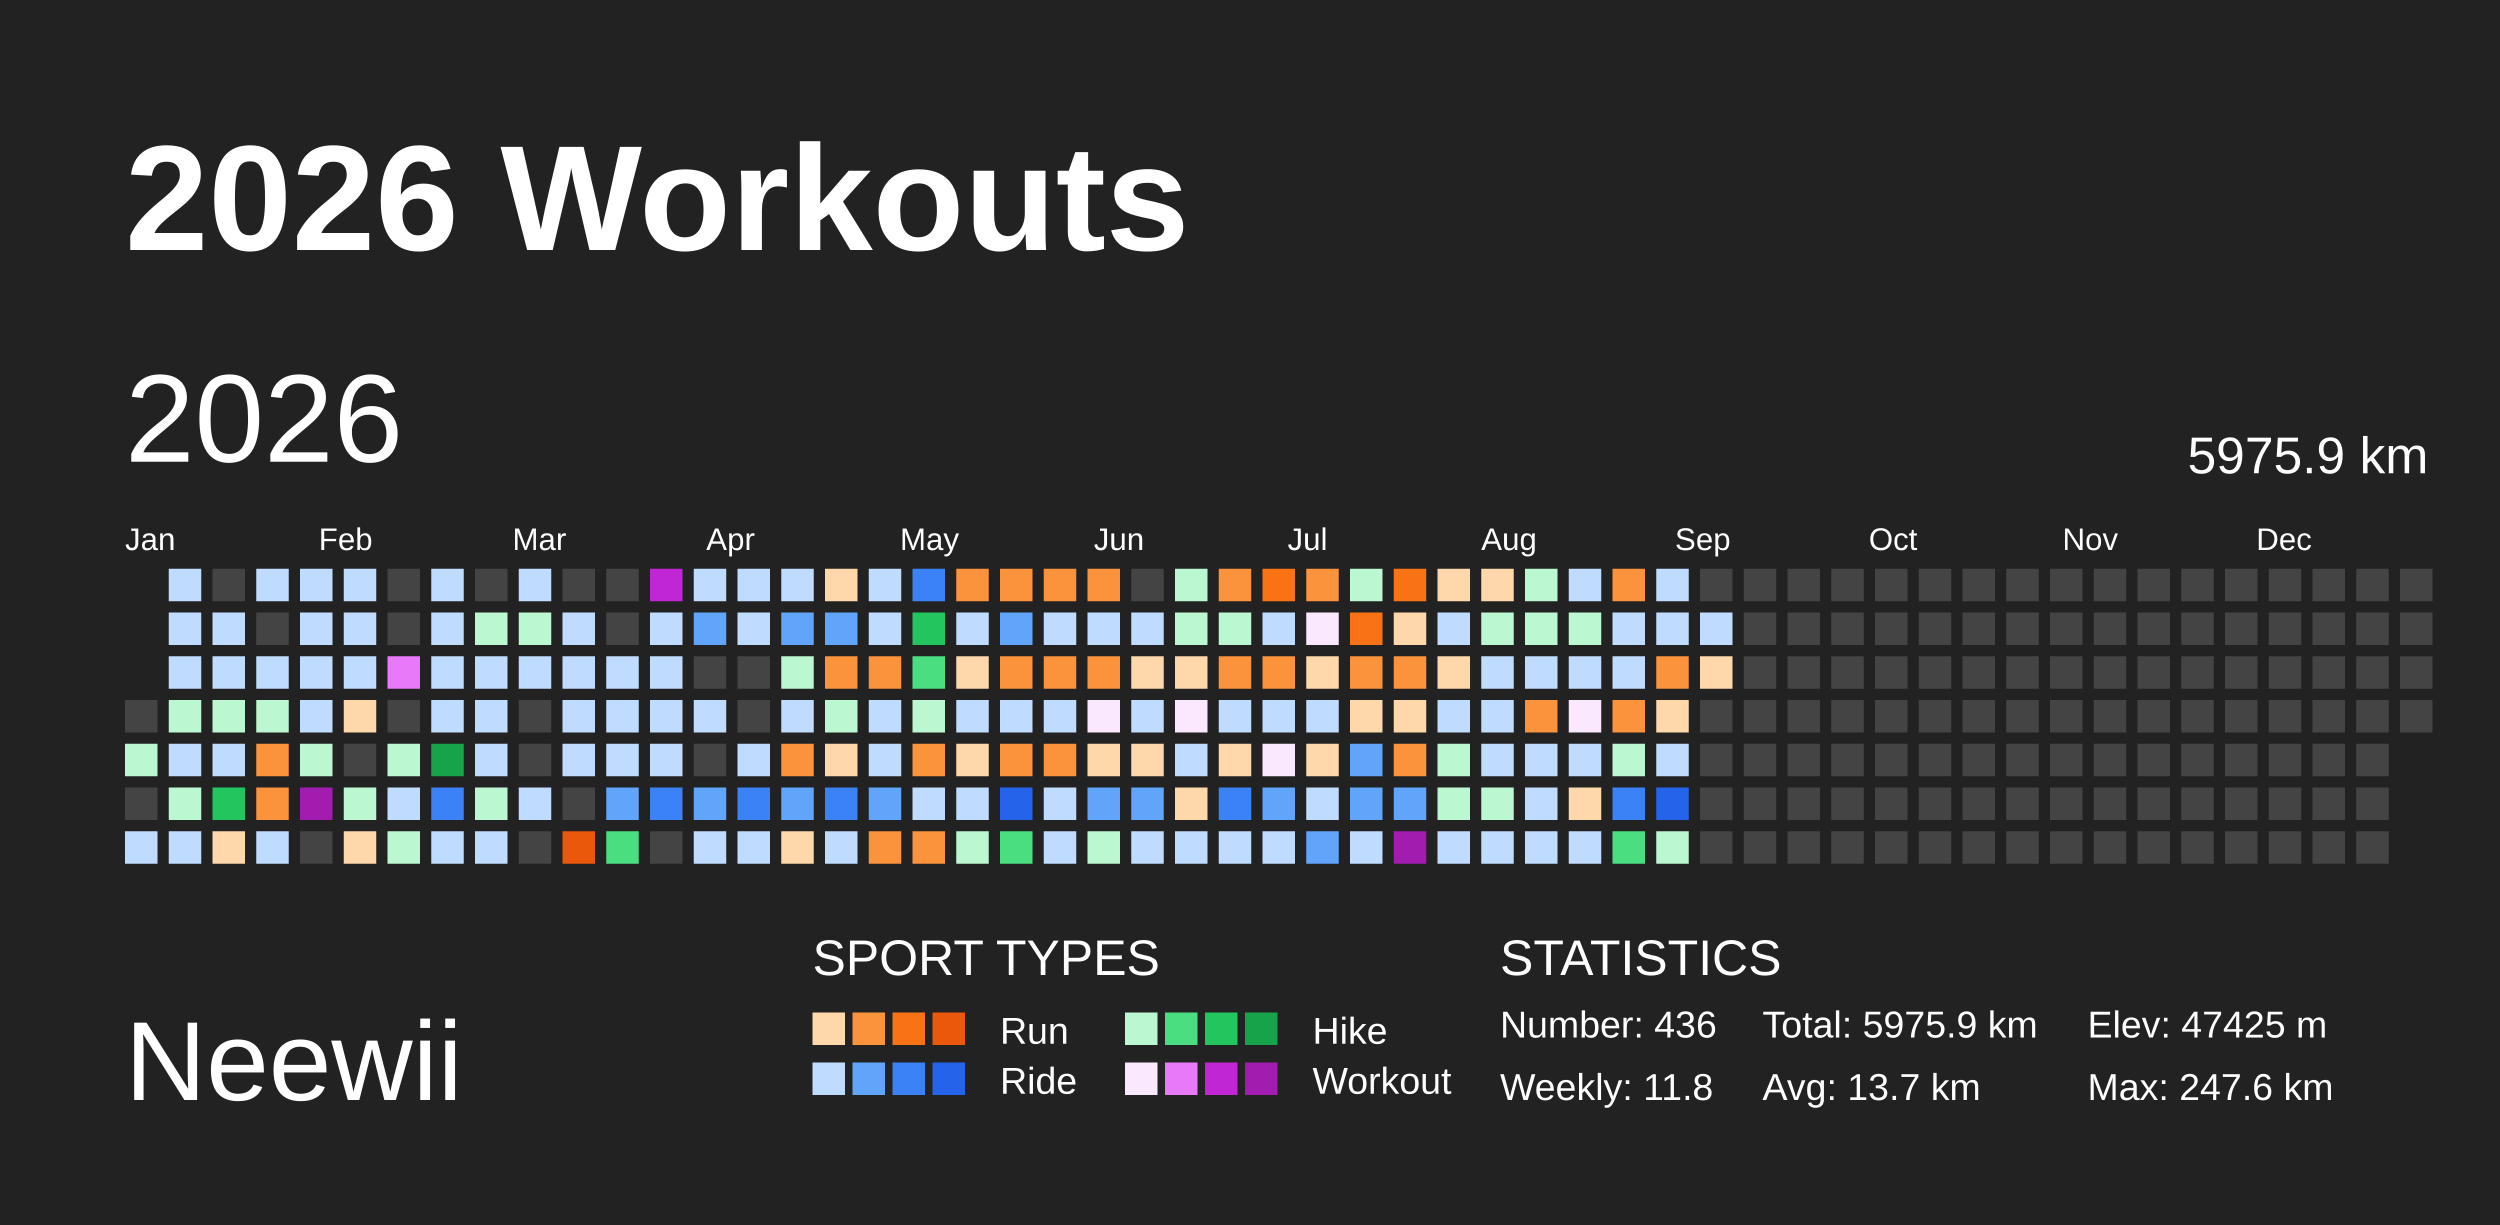
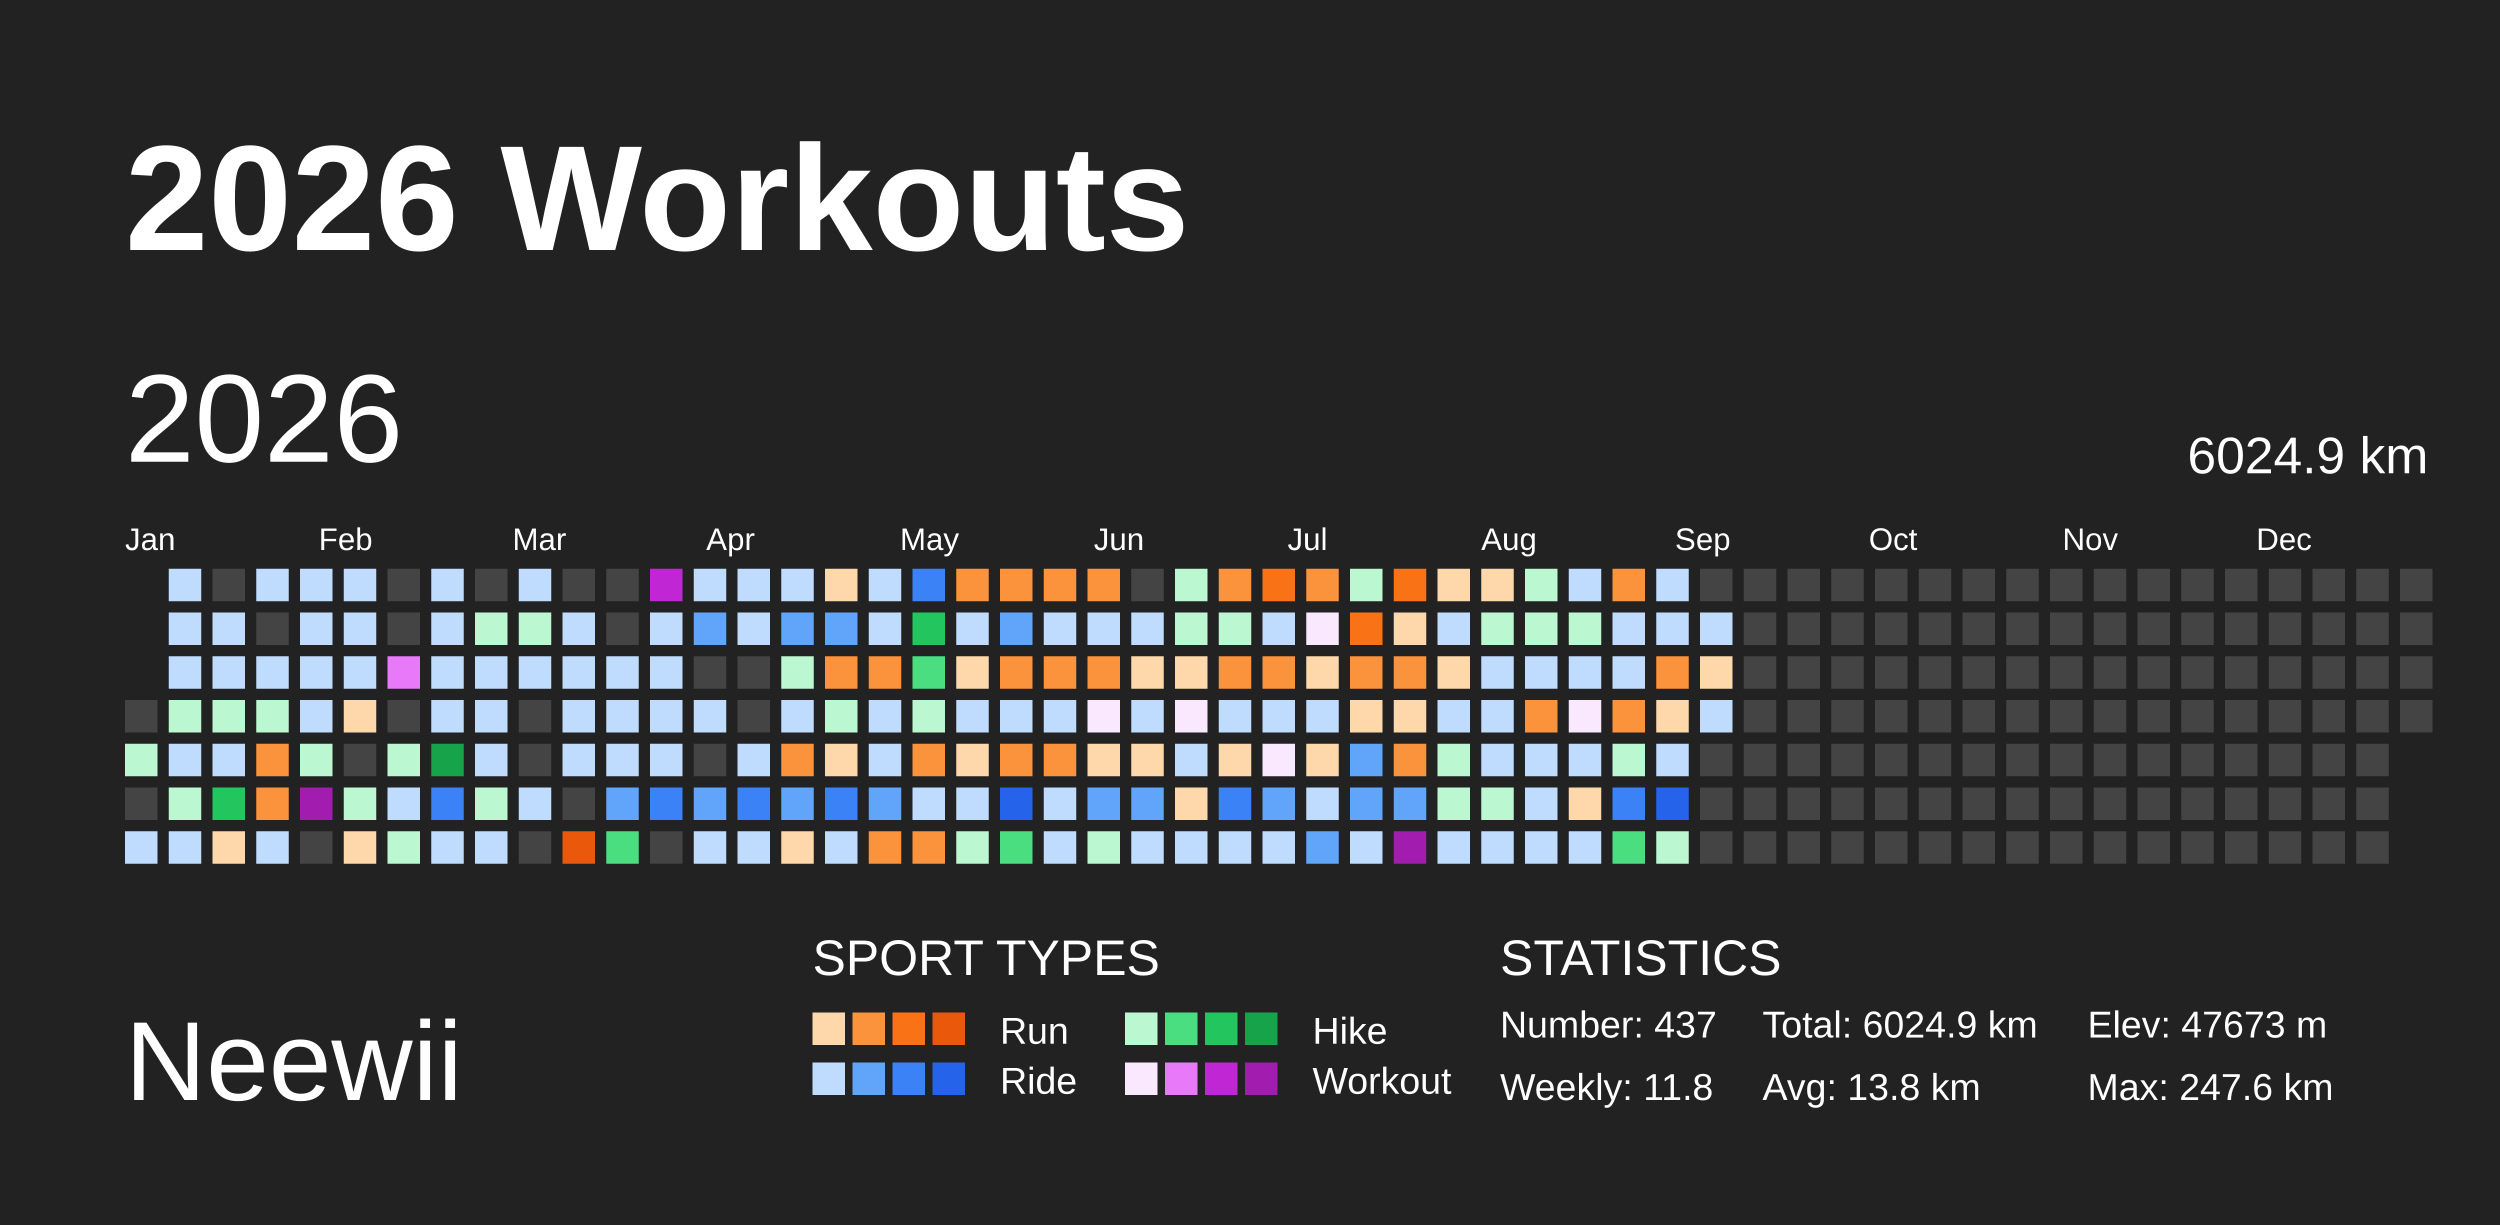
<svg xmlns="http://www.w3.org/2000/svg" baseProfile="full" height="98mm" version="1.1" viewBox="0,0,200,98" width="200mm">
  <defs />
  <rect fill="#222222" height="98" width="200" x="0" y="0" />
  <text fill="#FFFFFF" style="font-size:12px; font-family:Arial; font-weight:bold;" x="10" y="20">2026 Workouts</text>
  <text fill="#FFFFFF" style="font-size:9px; font-family:Arial" x="10" y="88">Neewii</text>
  <text fill="#FFFFFF" style="font-size:4px; font-family:Arial" x="65" y="78">SPORT TYPES</text>
  <rect fill="#fed7aa" height="2.6" width="2.6" x="65.0" y="81" />
  <rect fill="#fb923c" height="2.6" width="2.6" x="68.2" y="81" />
  <rect fill="#f97316" height="2.6" width="2.6" x="71.4" y="81" />
  <rect fill="#ea580c" height="2.6" width="2.6" x="74.6" y="81" />
  <text fill="#FFFFFF" style="font-size:3px; font-family:Arial" x="80" y="83.5">Run</text>
  <rect fill="#bbf7d0" height="2.6" width="2.6" x="90.0" y="81" />
  <rect fill="#4ade80" height="2.6" width="2.6" x="93.2" y="81" />
  <rect fill="#22c55e" height="2.6" width="2.6" x="96.4" y="81" />
  <rect fill="#16a34a" height="2.6" width="2.6" x="99.6" y="81" />
  <text fill="#FFFFFF" style="font-size:3px; font-family:Arial" x="105" y="83.5">Hike</text>
  <rect fill="#bfdbfe" height="2.6" width="2.6" x="65.0" y="85" />
  <rect fill="#60a5fa" height="2.6" width="2.6" x="68.2" y="85" />
  <rect fill="#3b82f6" height="2.6" width="2.6" x="71.4" y="85" />
  <rect fill="#2563eb" height="2.6" width="2.6" x="74.6" y="85" />
  <text fill="#FFFFFF" style="font-size:3px; font-family:Arial" x="80" y="87.5">Ride</text>
  <rect fill="#fae8ff" height="2.6" width="2.6" x="90.0" y="85" />
  <rect fill="#e879f9" height="2.6" width="2.6" x="93.2" y="85" />
  <rect fill="#c026d3" height="2.6" width="2.6" x="96.4" y="85" />
  <rect fill="#a21caf" height="2.6" width="2.6" x="99.6" y="85" />
  <text fill="#FFFFFF" style="font-size:3px; font-family:Arial" x="105" y="87.5">Workout</text>
  <text fill="#FFFFFF" style="font-size:4px; font-family:Arial" x="120" y="78">STATISTICS</text>
-   <text fill="#FFFFFF" style="font-size:3px; font-family:Arial" x="120" y="83">Number: 436</text>
+   <text fill="#FFFFFF" style="font-size:3px; font-family:Arial" x="120" y="83">Number: 437</text>
  <text fill="#FFFFFF" style="font-size:3px; font-family:Arial" x="120" y="88">Weekly: 11.8</text>
-   <text fill="#FFFFFF" style="font-size:3px; font-family:Arial" x="141" y="83">Total: 5975.9 km</text>
-   <text fill="#FFFFFF" style="font-size:3px; font-family:Arial" x="141" y="88">Avg: 13.7 km</text>
-   <text fill="#FFFFFF" style="font-size:3px; font-family:Arial" x="167" y="83">Elev: 47425 m</text>
+   <text fill="#FFFFFF" style="font-size:3px; font-family:Arial" x="141" y="83">Total: 6024.9 km</text>
+   <text fill="#FFFFFF" style="font-size:3px; font-family:Arial" x="141" y="88">Avg: 13.8 km</text>
+   <text fill="#FFFFFF" style="font-size:3px; font-family:Arial" x="167" y="83">Elev: 47673 m</text>
  <text fill="#FFFFFF" style="font-size:3px; font-family:Arial" x="167" y="88">Max: 247.6 km</text>
  <text dominant-baseline="hanging" fill="#FFFFFF" style="font-size:10.0px; font-family:Arial;" x="10" y="30">2026</text>
-   <text dominant-baseline="hanging" fill="#FFFFFF" style="font-size:4.125px; font-family:Arial;" x="175" y="35">5975.9 km</text>
+   <text dominant-baseline="hanging" fill="#FFFFFF" style="font-size:4.125px; font-family:Arial;" x="175" y="35">6024.9 km</text>
  <text fill="#FFFFFF" style="font-size:2.5px; font-family:Arial" x="10.0" y="44">Jan</text>
  <text fill="#FFFFFF" style="font-size:2.5px; font-family:Arial" x="25.5" y="44">Feb</text>
  <text fill="#FFFFFF" style="font-size:2.5px; font-family:Arial" x="41.0" y="44">Mar</text>
  <text fill="#FFFFFF" style="font-size:2.5px; font-family:Arial" x="56.5" y="44">Apr</text>
  <text fill="#FFFFFF" style="font-size:2.5px; font-family:Arial" x="72.0" y="44">May</text>
  <text fill="#FFFFFF" style="font-size:2.5px; font-family:Arial" x="87.5" y="44">Jun</text>
  <text fill="#FFFFFF" style="font-size:2.5px; font-family:Arial" x="103.0" y="44">Jul</text>
  <text fill="#FFFFFF" style="font-size:2.5px; font-family:Arial" x="118.5" y="44">Aug</text>
  <text fill="#FFFFFF" style="font-size:2.5px; font-family:Arial" x="134.0" y="44">Sep</text>
  <text fill="#FFFFFF" style="font-size:2.5px; font-family:Arial" x="149.5" y="44">Oct</text>
  <text fill="#FFFFFF" style="font-size:2.5px; font-family:Arial" x="165.0" y="44">Nov</text>
  <text fill="#FFFFFF" style="font-size:2.5px; font-family:Arial" x="180.5" y="44">Dec</text>
  <rect fill="#444444" height="2.6" width="2.6" x="10.0" y="56.0" />
  <rect fill="#bbf7d0" height="2.6" width="2.6" x="10.0" y="59.5" />
  <rect fill="#444444" height="2.6" width="2.6" x="10.0" y="63.0" />
  <rect fill="#bfdbfe" height="2.6" width="2.6" x="10.0" y="66.5" />
  <rect fill="#bfdbfe" height="2.6" width="2.6" x="13.5" y="45.5" />
  <rect fill="#bfdbfe" height="2.6" width="2.6" x="13.5" y="49.0" />
  <rect fill="#bfdbfe" height="2.6" width="2.6" x="13.5" y="52.5" />
  <rect fill="#bbf7d0" height="2.6" width="2.6" x="13.5" y="56.0" />
  <rect fill="#bfdbfe" height="2.6" width="2.6" x="13.5" y="59.5" />
  <rect fill="#bbf7d0" height="2.6" width="2.6" x="13.5" y="63.0" />
  <rect fill="#bfdbfe" height="2.6" width="2.6" x="13.5" y="66.5" />
  <rect fill="#444444" height="2.6" width="2.6" x="17.0" y="45.5" />
  <rect fill="#bfdbfe" height="2.6" width="2.6" x="17.0" y="49.0" />
  <rect fill="#bfdbfe" height="2.6" width="2.6" x="17.0" y="52.5" />
  <rect fill="#bbf7d0" height="2.6" width="2.6" x="17.0" y="56.0" />
  <rect fill="#bfdbfe" height="2.6" width="2.6" x="17.0" y="59.5" />
  <rect fill="#22c55e" height="2.6" width="2.6" x="17.0" y="63.0" />
  <rect fill="#fed7aa" height="2.6" width="2.6" x="17.0" y="66.5" />
  <rect fill="#bfdbfe" height="2.6" width="2.6" x="20.5" y="45.5" />
  <rect fill="#444444" height="2.6" width="2.6" x="20.5" y="49.0" />
  <rect fill="#bfdbfe" height="2.6" width="2.6" x="20.5" y="52.5" />
  <rect fill="#bbf7d0" height="2.6" width="2.6" x="20.5" y="56.0" />
  <rect fill="#fb923c" height="2.6" width="2.6" x="20.5" y="59.5" />
  <rect fill="#fb923c" height="2.6" width="2.6" x="20.5" y="63.0" />
  <rect fill="#bfdbfe" height="2.6" width="2.6" x="20.5" y="66.5" />
  <rect fill="#bfdbfe" height="2.6" width="2.6" x="24.0" y="45.5" />
  <rect fill="#bfdbfe" height="2.6" width="2.6" x="24.0" y="49.0" />
  <rect fill="#bfdbfe" height="2.6" width="2.6" x="24.0" y="52.5" />
  <rect fill="#bfdbfe" height="2.6" width="2.6" x="24.0" y="56.0" />
  <rect fill="#bbf7d0" height="2.6" width="2.6" x="24.0" y="59.5" />
  <rect fill="#a21caf" height="2.6" width="2.6" x="24.0" y="63.0" />
  <rect fill="#444444" height="2.6" width="2.6" x="24.0" y="66.5" />
  <rect fill="#bfdbfe" height="2.6" width="2.6" x="27.5" y="45.5" />
  <rect fill="#bfdbfe" height="2.6" width="2.6" x="27.5" y="49.0" />
  <rect fill="#bfdbfe" height="2.6" width="2.6" x="27.5" y="52.5" />
  <rect fill="#fed7aa" height="2.6" width="2.6" x="27.5" y="56.0" />
  <rect fill="#444444" height="2.6" width="2.6" x="27.5" y="59.5" />
  <rect fill="#bbf7d0" height="2.6" width="2.6" x="27.5" y="63.0" />
  <rect fill="#fed7aa" height="2.6" width="2.6" x="27.5" y="66.5" />
  <rect fill="#444444" height="2.6" width="2.6" x="31.0" y="45.5" />
  <rect fill="#444444" height="2.6" width="2.6" x="31.0" y="49.0" />
  <rect fill="#e879f9" height="2.6" width="2.6" x="31.0" y="52.5" />
  <rect fill="#444444" height="2.6" width="2.6" x="31.0" y="56.0" />
  <rect fill="#bbf7d0" height="2.6" width="2.6" x="31.0" y="59.5" />
  <rect fill="#bfdbfe" height="2.6" width="2.6" x="31.0" y="63.0" />
  <rect fill="#bbf7d0" height="2.6" width="2.6" x="31.0" y="66.5" />
  <rect fill="#bfdbfe" height="2.6" width="2.6" x="34.5" y="45.5" />
  <rect fill="#bfdbfe" height="2.6" width="2.6" x="34.5" y="49.0" />
  <rect fill="#bfdbfe" height="2.6" width="2.6" x="34.5" y="52.5" />
  <rect fill="#bfdbfe" height="2.6" width="2.6" x="34.5" y="56.0" />
  <rect fill="#16a34a" height="2.6" width="2.6" x="34.5" y="59.5" />
  <rect fill="#3b82f6" height="2.6" width="2.6" x="34.5" y="63.0" />
  <rect fill="#bfdbfe" height="2.6" width="2.6" x="34.5" y="66.5" />
  <rect fill="#444444" height="2.6" width="2.6" x="38.0" y="45.5" />
  <rect fill="#bbf7d0" height="2.6" width="2.6" x="38.0" y="49.0" />
  <rect fill="#bfdbfe" height="2.6" width="2.6" x="38.0" y="52.5" />
  <rect fill="#bfdbfe" height="2.6" width="2.6" x="38.0" y="56.0" />
  <rect fill="#bfdbfe" height="2.6" width="2.6" x="38.0" y="59.5" />
  <rect fill="#bbf7d0" height="2.6" width="2.6" x="38.0" y="63.0" />
  <rect fill="#bfdbfe" height="2.6" width="2.6" x="38.0" y="66.5" />
  <rect fill="#bfdbfe" height="2.6" width="2.6" x="41.5" y="45.5" />
  <rect fill="#bbf7d0" height="2.6" width="2.6" x="41.5" y="49.0" />
  <rect fill="#bfdbfe" height="2.6" width="2.6" x="41.5" y="52.5" />
  <rect fill="#444444" height="2.6" width="2.6" x="41.5" y="56.0" />
  <rect fill="#444444" height="2.6" width="2.6" x="41.5" y="59.5" />
  <rect fill="#bfdbfe" height="2.6" width="2.6" x="41.5" y="63.0" />
  <rect fill="#444444" height="2.6" width="2.6" x="41.5" y="66.5" />
  <rect fill="#444444" height="2.6" width="2.6" x="45.0" y="45.5" />
  <rect fill="#bfdbfe" height="2.6" width="2.6" x="45.0" y="49.0" />
  <rect fill="#bfdbfe" height="2.6" width="2.6" x="45.0" y="52.5" />
  <rect fill="#bfdbfe" height="2.6" width="2.6" x="45.0" y="56.0" />
  <rect fill="#bfdbfe" height="2.6" width="2.6" x="45.0" y="59.5" />
  <rect fill="#444444" height="2.6" width="2.6" x="45.0" y="63.0" />
  <rect fill="#ea580c" height="2.6" width="2.6" x="45.0" y="66.5" />
  <rect fill="#444444" height="2.6" width="2.6" x="48.5" y="45.5" />
  <rect fill="#444444" height="2.6" width="2.6" x="48.5" y="49.0" />
  <rect fill="#bfdbfe" height="2.6" width="2.6" x="48.5" y="52.5" />
  <rect fill="#bfdbfe" height="2.6" width="2.6" x="48.5" y="56.0" />
  <rect fill="#bfdbfe" height="2.6" width="2.6" x="48.5" y="59.5" />
  <rect fill="#60a5fa" height="2.6" width="2.6" x="48.5" y="63.0" />
  <rect fill="#4ade80" height="2.6" width="2.6" x="48.5" y="66.5" />
  <rect fill="#c026d3" height="2.6" width="2.6" x="52.0" y="45.5" />
  <rect fill="#bfdbfe" height="2.6" width="2.6" x="52.0" y="49.0" />
  <rect fill="#bfdbfe" height="2.6" width="2.6" x="52.0" y="52.5" />
  <rect fill="#bfdbfe" height="2.6" width="2.6" x="52.0" y="56.0" />
  <rect fill="#bfdbfe" height="2.6" width="2.6" x="52.0" y="59.5" />
  <rect fill="#3b82f6" height="2.6" width="2.6" x="52.0" y="63.0" />
  <rect fill="#444444" height="2.6" width="2.6" x="52.0" y="66.5" />
  <rect fill="#bfdbfe" height="2.6" width="2.6" x="55.5" y="45.5" />
  <rect fill="#60a5fa" height="2.6" width="2.6" x="55.5" y="49.0" />
  <rect fill="#444444" height="2.6" width="2.6" x="55.5" y="52.5" />
  <rect fill="#bfdbfe" height="2.6" width="2.6" x="55.5" y="56.0" />
  <rect fill="#444444" height="2.6" width="2.6" x="55.5" y="59.5" />
  <rect fill="#60a5fa" height="2.6" width="2.6" x="55.5" y="63.0" />
  <rect fill="#bfdbfe" height="2.6" width="2.6" x="55.5" y="66.5" />
  <rect fill="#bfdbfe" height="2.6" width="2.6" x="59.0" y="45.5" />
  <rect fill="#bfdbfe" height="2.6" width="2.6" x="59.0" y="49.0" />
  <rect fill="#444444" height="2.6" width="2.6" x="59.0" y="52.5" />
  <rect fill="#444444" height="2.6" width="2.6" x="59.0" y="56.0" />
  <rect fill="#bfdbfe" height="2.6" width="2.6" x="59.0" y="59.5" />
  <rect fill="#3b82f6" height="2.6" width="2.6" x="59.0" y="63.0" />
  <rect fill="#bfdbfe" height="2.6" width="2.6" x="59.0" y="66.5" />
  <rect fill="#bfdbfe" height="2.6" width="2.6" x="62.5" y="45.5" />
  <rect fill="#60a5fa" height="2.6" width="2.6" x="62.5" y="49.0" />
  <rect fill="#bbf7d0" height="2.6" width="2.6" x="62.5" y="52.5" />
  <rect fill="#bfdbfe" height="2.6" width="2.6" x="62.5" y="56.0" />
  <rect fill="#fb923c" height="2.6" width="2.6" x="62.5" y="59.5" />
  <rect fill="#60a5fa" height="2.6" width="2.6" x="62.5" y="63.0" />
  <rect fill="#fed7aa" height="2.6" width="2.6" x="62.5" y="66.5" />
  <rect fill="#fed7aa" height="2.6" width="2.6" x="66.0" y="45.5" />
  <rect fill="#60a5fa" height="2.6" width="2.6" x="66.0" y="49.0" />
  <rect fill="#fb923c" height="2.6" width="2.6" x="66.0" y="52.5" />
  <rect fill="#bbf7d0" height="2.6" width="2.6" x="66.0" y="56.0" />
  <rect fill="#fed7aa" height="2.6" width="2.6" x="66.0" y="59.5" />
  <rect fill="#3b82f6" height="2.6" width="2.6" x="66.0" y="63.0" />
  <rect fill="#bfdbfe" height="2.6" width="2.6" x="66.0" y="66.5" />
  <rect fill="#bfdbfe" height="2.6" width="2.6" x="69.5" y="45.5" />
  <rect fill="#bfdbfe" height="2.6" width="2.6" x="69.5" y="49.0" />
  <rect fill="#fb923c" height="2.6" width="2.6" x="69.5" y="52.5" />
  <rect fill="#bfdbfe" height="2.6" width="2.6" x="69.5" y="56.0" />
  <rect fill="#bfdbfe" height="2.6" width="2.6" x="69.5" y="59.5" />
  <rect fill="#60a5fa" height="2.6" width="2.6" x="69.5" y="63.0" />
  <rect fill="#fb923c" height="2.6" width="2.6" x="69.5" y="66.5" />
  <rect fill="#3b82f6" height="2.6" width="2.6" x="73.0" y="45.5" />
  <rect fill="#22c55e" height="2.6" width="2.6" x="73.0" y="49.0" />
  <rect fill="#4ade80" height="2.6" width="2.6" x="73.0" y="52.5" />
  <rect fill="#bbf7d0" height="2.6" width="2.6" x="73.0" y="56.0" />
  <rect fill="#fb923c" height="2.6" width="2.6" x="73.0" y="59.5" />
  <rect fill="#bfdbfe" height="2.6" width="2.6" x="73.0" y="63.0" />
  <rect fill="#fb923c" height="2.6" width="2.6" x="73.0" y="66.5" />
  <rect fill="#fb923c" height="2.6" width="2.6" x="76.5" y="45.5" />
  <rect fill="#bfdbfe" height="2.6" width="2.6" x="76.5" y="49.0" />
  <rect fill="#fed7aa" height="2.6" width="2.6" x="76.5" y="52.5" />
  <rect fill="#bfdbfe" height="2.6" width="2.6" x="76.5" y="56.0" />
  <rect fill="#fed7aa" height="2.6" width="2.6" x="76.5" y="59.5" />
  <rect fill="#bfdbfe" height="2.6" width="2.6" x="76.5" y="63.0" />
  <rect fill="#bbf7d0" height="2.6" width="2.6" x="76.5" y="66.5" />
  <rect fill="#fb923c" height="2.6" width="2.6" x="80.0" y="45.5" />
  <rect fill="#60a5fa" height="2.6" width="2.6" x="80.0" y="49.0" />
  <rect fill="#fb923c" height="2.6" width="2.6" x="80.0" y="52.5" />
  <rect fill="#bfdbfe" height="2.6" width="2.6" x="80.0" y="56.0" />
  <rect fill="#fb923c" height="2.6" width="2.6" x="80.0" y="59.5" />
  <rect fill="#2563eb" height="2.6" width="2.6" x="80.0" y="63.0" />
  <rect fill="#4ade80" height="2.6" width="2.6" x="80.0" y="66.5" />
  <rect fill="#fb923c" height="2.6" width="2.6" x="83.5" y="45.5" />
  <rect fill="#bfdbfe" height="2.6" width="2.6" x="83.5" y="49.0" />
  <rect fill="#fb923c" height="2.6" width="2.6" x="83.5" y="52.5" />
  <rect fill="#bfdbfe" height="2.6" width="2.6" x="83.5" y="56.0" />
  <rect fill="#fb923c" height="2.6" width="2.6" x="83.5" y="59.5" />
  <rect fill="#bfdbfe" height="2.6" width="2.6" x="83.5" y="63.0" />
  <rect fill="#bfdbfe" height="2.6" width="2.6" x="83.5" y="66.5" />
  <rect fill="#fb923c" height="2.6" width="2.6" x="87.0" y="45.5" />
  <rect fill="#bfdbfe" height="2.6" width="2.6" x="87.0" y="49.0" />
  <rect fill="#fb923c" height="2.6" width="2.6" x="87.0" y="52.5" />
  <rect fill="#fae8ff" height="2.6" width="2.6" x="87.0" y="56.0" />
  <rect fill="#fed7aa" height="2.6" width="2.6" x="87.0" y="59.5" />
  <rect fill="#60a5fa" height="2.6" width="2.6" x="87.0" y="63.0" />
  <rect fill="#bbf7d0" height="2.6" width="2.6" x="87.0" y="66.5" />
  <rect fill="#444444" height="2.6" width="2.6" x="90.5" y="45.5" />
  <rect fill="#bfdbfe" height="2.6" width="2.6" x="90.5" y="49.0" />
  <rect fill="#fed7aa" height="2.6" width="2.6" x="90.5" y="52.5" />
  <rect fill="#bfdbfe" height="2.6" width="2.6" x="90.5" y="56.0" />
  <rect fill="#fed7aa" height="2.6" width="2.6" x="90.5" y="59.5" />
  <rect fill="#60a5fa" height="2.6" width="2.6" x="90.5" y="63.0" />
  <rect fill="#bfdbfe" height="2.6" width="2.6" x="90.5" y="66.5" />
  <rect fill="#bbf7d0" height="2.6" width="2.6" x="94.0" y="45.5" />
  <rect fill="#bbf7d0" height="2.6" width="2.6" x="94.0" y="49.0" />
  <rect fill="#fed7aa" height="2.6" width="2.6" x="94.0" y="52.5" />
  <rect fill="#fae8ff" height="2.6" width="2.6" x="94.0" y="56.0" />
  <rect fill="#bfdbfe" height="2.6" width="2.6" x="94.0" y="59.5" />
  <rect fill="#fed7aa" height="2.6" width="2.6" x="94.0" y="63.0" />
  <rect fill="#bfdbfe" height="2.6" width="2.6" x="94.0" y="66.5" />
  <rect fill="#fb923c" height="2.6" width="2.6" x="97.5" y="45.5" />
  <rect fill="#bbf7d0" height="2.6" width="2.6" x="97.5" y="49.0" />
  <rect fill="#fb923c" height="2.6" width="2.6" x="97.5" y="52.5" />
  <rect fill="#bfdbfe" height="2.6" width="2.6" x="97.5" y="56.0" />
  <rect fill="#fed7aa" height="2.6" width="2.6" x="97.5" y="59.5" />
  <rect fill="#3b82f6" height="2.6" width="2.6" x="97.5" y="63.0" />
  <rect fill="#bfdbfe" height="2.6" width="2.6" x="97.5" y="66.5" />
  <rect fill="#f97316" height="2.6" width="2.6" x="101.0" y="45.5" />
  <rect fill="#bfdbfe" height="2.6" width="2.6" x="101.0" y="49.0" />
  <rect fill="#fb923c" height="2.6" width="2.6" x="101.0" y="52.5" />
  <rect fill="#bfdbfe" height="2.6" width="2.6" x="101.0" y="56.0" />
  <rect fill="#fae8ff" height="2.6" width="2.6" x="101.0" y="59.5" />
  <rect fill="#60a5fa" height="2.6" width="2.6" x="101.0" y="63.0" />
  <rect fill="#bfdbfe" height="2.6" width="2.6" x="101.0" y="66.5" />
  <rect fill="#fb923c" height="2.6" width="2.6" x="104.5" y="45.5" />
  <rect fill="#fae8ff" height="2.6" width="2.6" x="104.5" y="49.0" />
  <rect fill="#fed7aa" height="2.6" width="2.6" x="104.5" y="52.5" />
  <rect fill="#bfdbfe" height="2.6" width="2.6" x="104.5" y="56.0" />
  <rect fill="#fed7aa" height="2.6" width="2.6" x="104.5" y="59.5" />
  <rect fill="#bfdbfe" height="2.6" width="2.6" x="104.5" y="63.0" />
  <rect fill="#60a5fa" height="2.6" width="2.6" x="104.5" y="66.5" />
  <rect fill="#bbf7d0" height="2.6" width="2.6" x="108.0" y="45.5" />
  <rect fill="#f97316" height="2.6" width="2.6" x="108.0" y="49.0" />
  <rect fill="#fb923c" height="2.6" width="2.6" x="108.0" y="52.5" />
  <rect fill="#fed7aa" height="2.6" width="2.6" x="108.0" y="56.0" />
  <rect fill="#60a5fa" height="2.6" width="2.6" x="108.0" y="59.5" />
  <rect fill="#60a5fa" height="2.6" width="2.6" x="108.0" y="63.0" />
  <rect fill="#bfdbfe" height="2.6" width="2.6" x="108.0" y="66.5" />
  <rect fill="#f97316" height="2.6" width="2.6" x="111.5" y="45.5" />
  <rect fill="#fed7aa" height="2.6" width="2.6" x="111.5" y="49.0" />
  <rect fill="#fb923c" height="2.6" width="2.6" x="111.5" y="52.5" />
  <rect fill="#fed7aa" height="2.6" width="2.6" x="111.5" y="56.0" />
  <rect fill="#fb923c" height="2.6" width="2.6" x="111.5" y="59.5" />
  <rect fill="#60a5fa" height="2.6" width="2.6" x="111.5" y="63.0" />
  <rect fill="#a21caf" height="2.6" width="2.6" x="111.5" y="66.5" />
  <rect fill="#fed7aa" height="2.6" width="2.6" x="115.0" y="45.5" />
  <rect fill="#bfdbfe" height="2.6" width="2.6" x="115.0" y="49.0" />
  <rect fill="#fed7aa" height="2.6" width="2.6" x="115.0" y="52.5" />
  <rect fill="#bfdbfe" height="2.6" width="2.6" x="115.0" y="56.0" />
  <rect fill="#bbf7d0" height="2.6" width="2.6" x="115.0" y="59.5" />
  <rect fill="#bbf7d0" height="2.6" width="2.6" x="115.0" y="63.0" />
  <rect fill="#bfdbfe" height="2.6" width="2.6" x="115.0" y="66.5" />
  <rect fill="#fed7aa" height="2.6" width="2.6" x="118.5" y="45.5" />
  <rect fill="#bbf7d0" height="2.6" width="2.6" x="118.5" y="49.0" />
  <rect fill="#bfdbfe" height="2.6" width="2.6" x="118.5" y="52.5" />
  <rect fill="#bfdbfe" height="2.6" width="2.6" x="118.5" y="56.0" />
  <rect fill="#bfdbfe" height="2.6" width="2.6" x="118.5" y="59.5" />
  <rect fill="#bbf7d0" height="2.6" width="2.6" x="118.5" y="63.0" />
  <rect fill="#bfdbfe" height="2.6" width="2.6" x="118.5" y="66.5" />
  <rect fill="#bbf7d0" height="2.6" width="2.6" x="122.0" y="45.5" />
  <rect fill="#bbf7d0" height="2.6" width="2.6" x="122.0" y="49.0" />
  <rect fill="#bfdbfe" height="2.6" width="2.6" x="122.0" y="52.5" />
  <rect fill="#fb923c" height="2.6" width="2.6" x="122.0" y="56.0" />
  <rect fill="#bfdbfe" height="2.6" width="2.6" x="122.0" y="59.5" />
  <rect fill="#bfdbfe" height="2.6" width="2.6" x="122.0" y="63.0" />
  <rect fill="#bfdbfe" height="2.6" width="2.6" x="122.0" y="66.5" />
  <rect fill="#bfdbfe" height="2.6" width="2.6" x="125.5" y="45.5" />
  <rect fill="#bbf7d0" height="2.6" width="2.6" x="125.5" y="49.0" />
  <rect fill="#bfdbfe" height="2.6" width="2.6" x="125.5" y="52.5" />
  <rect fill="#fae8ff" height="2.6" width="2.6" x="125.5" y="56.0" />
  <rect fill="#bfdbfe" height="2.6" width="2.6" x="125.5" y="59.5" />
  <rect fill="#fed7aa" height="2.6" width="2.6" x="125.5" y="63.0" />
  <rect fill="#bfdbfe" height="2.6" width="2.6" x="125.5" y="66.5" />
  <rect fill="#fb923c" height="2.6" width="2.6" x="129.0" y="45.5" />
  <rect fill="#bfdbfe" height="2.6" width="2.6" x="129.0" y="49.0" />
  <rect fill="#bfdbfe" height="2.6" width="2.6" x="129.0" y="52.5" />
  <rect fill="#fb923c" height="2.6" width="2.6" x="129.0" y="56.0" />
  <rect fill="#bbf7d0" height="2.6" width="2.6" x="129.0" y="59.5" />
  <rect fill="#3b82f6" height="2.6" width="2.6" x="129.0" y="63.0" />
  <rect fill="#4ade80" height="2.6" width="2.6" x="129.0" y="66.5" />
  <rect fill="#bfdbfe" height="2.6" width="2.6" x="132.5" y="45.5" />
  <rect fill="#bfdbfe" height="2.6" width="2.6" x="132.5" y="49.0" />
  <rect fill="#fb923c" height="2.6" width="2.6" x="132.5" y="52.5" />
  <rect fill="#fed7aa" height="2.6" width="2.6" x="132.5" y="56.0" />
  <rect fill="#bfdbfe" height="2.6" width="2.6" x="132.5" y="59.5" />
  <rect fill="#2563eb" height="2.6" width="2.6" x="132.5" y="63.0" />
  <rect fill="#bbf7d0" height="2.6" width="2.6" x="132.5" y="66.5" />
  <rect fill="#444444" height="2.6" width="2.6" x="136.0" y="45.5" />
  <rect fill="#bfdbfe" height="2.6" width="2.6" x="136.0" y="49.0" />
  <rect fill="#fed7aa" height="2.6" width="2.6" x="136.0" y="52.5" />
-   <rect fill="#444444" height="2.6" width="2.6" x="136.0" y="56.0" />
+   <rect fill="#bfdbfe" height="2.6" width="2.6" x="136.0" y="56.0" />
  <rect fill="#444444" height="2.6" width="2.6" x="136.0" y="59.5" />
  <rect fill="#444444" height="2.6" width="2.6" x="136.0" y="63.0" />
  <rect fill="#444444" height="2.6" width="2.6" x="136.0" y="66.5" />
  <rect fill="#444444" height="2.6" width="2.6" x="139.5" y="45.5" />
  <rect fill="#444444" height="2.6" width="2.6" x="139.5" y="49.0" />
  <rect fill="#444444" height="2.6" width="2.6" x="139.5" y="52.5" />
  <rect fill="#444444" height="2.6" width="2.6" x="139.5" y="56.0" />
  <rect fill="#444444" height="2.6" width="2.6" x="139.5" y="59.5" />
  <rect fill="#444444" height="2.6" width="2.6" x="139.5" y="63.0" />
  <rect fill="#444444" height="2.6" width="2.6" x="139.5" y="66.5" />
  <rect fill="#444444" height="2.6" width="2.6" x="143.0" y="45.5" />
  <rect fill="#444444" height="2.6" width="2.6" x="143.0" y="49.0" />
  <rect fill="#444444" height="2.6" width="2.6" x="143.0" y="52.5" />
  <rect fill="#444444" height="2.6" width="2.6" x="143.0" y="56.0" />
  <rect fill="#444444" height="2.6" width="2.6" x="143.0" y="59.5" />
  <rect fill="#444444" height="2.6" width="2.6" x="143.0" y="63.0" />
  <rect fill="#444444" height="2.6" width="2.6" x="143.0" y="66.5" />
  <rect fill="#444444" height="2.6" width="2.6" x="146.5" y="45.5" />
  <rect fill="#444444" height="2.6" width="2.6" x="146.5" y="49.0" />
  <rect fill="#444444" height="2.6" width="2.6" x="146.5" y="52.5" />
  <rect fill="#444444" height="2.6" width="2.6" x="146.5" y="56.0" />
  <rect fill="#444444" height="2.6" width="2.6" x="146.5" y="59.5" />
  <rect fill="#444444" height="2.6" width="2.6" x="146.5" y="63.0" />
  <rect fill="#444444" height="2.6" width="2.6" x="146.5" y="66.5" />
  <rect fill="#444444" height="2.6" width="2.6" x="150.0" y="45.5" />
  <rect fill="#444444" height="2.6" width="2.6" x="150.0" y="49.0" />
  <rect fill="#444444" height="2.6" width="2.6" x="150.0" y="52.5" />
  <rect fill="#444444" height="2.6" width="2.6" x="150.0" y="56.0" />
  <rect fill="#444444" height="2.6" width="2.6" x="150.0" y="59.5" />
  <rect fill="#444444" height="2.6" width="2.6" x="150.0" y="63.0" />
  <rect fill="#444444" height="2.6" width="2.6" x="150.0" y="66.5" />
  <rect fill="#444444" height="2.6" width="2.6" x="153.5" y="45.5" />
  <rect fill="#444444" height="2.6" width="2.6" x="153.5" y="49.0" />
  <rect fill="#444444" height="2.6" width="2.6" x="153.5" y="52.5" />
  <rect fill="#444444" height="2.6" width="2.6" x="153.5" y="56.0" />
  <rect fill="#444444" height="2.6" width="2.6" x="153.5" y="59.5" />
  <rect fill="#444444" height="2.6" width="2.6" x="153.5" y="63.0" />
  <rect fill="#444444" height="2.6" width="2.6" x="153.5" y="66.5" />
  <rect fill="#444444" height="2.6" width="2.6" x="157.0" y="45.5" />
  <rect fill="#444444" height="2.6" width="2.6" x="157.0" y="49.0" />
  <rect fill="#444444" height="2.6" width="2.6" x="157.0" y="52.5" />
  <rect fill="#444444" height="2.6" width="2.6" x="157.0" y="56.0" />
  <rect fill="#444444" height="2.6" width="2.6" x="157.0" y="59.5" />
  <rect fill="#444444" height="2.6" width="2.6" x="157.0" y="63.0" />
  <rect fill="#444444" height="2.6" width="2.6" x="157.0" y="66.5" />
  <rect fill="#444444" height="2.6" width="2.6" x="160.5" y="45.5" />
  <rect fill="#444444" height="2.6" width="2.6" x="160.5" y="49.0" />
  <rect fill="#444444" height="2.6" width="2.6" x="160.5" y="52.5" />
  <rect fill="#444444" height="2.6" width="2.6" x="160.5" y="56.0" />
  <rect fill="#444444" height="2.6" width="2.6" x="160.5" y="59.5" />
  <rect fill="#444444" height="2.6" width="2.6" x="160.5" y="63.0" />
  <rect fill="#444444" height="2.6" width="2.6" x="160.5" y="66.5" />
  <rect fill="#444444" height="2.6" width="2.6" x="164.0" y="45.5" />
  <rect fill="#444444" height="2.6" width="2.6" x="164.0" y="49.0" />
  <rect fill="#444444" height="2.6" width="2.6" x="164.0" y="52.5" />
  <rect fill="#444444" height="2.6" width="2.6" x="164.0" y="56.0" />
  <rect fill="#444444" height="2.6" width="2.6" x="164.0" y="59.5" />
  <rect fill="#444444" height="2.6" width="2.6" x="164.0" y="63.0" />
  <rect fill="#444444" height="2.6" width="2.6" x="164.0" y="66.5" />
  <rect fill="#444444" height="2.6" width="2.6" x="167.5" y="45.5" />
  <rect fill="#444444" height="2.6" width="2.6" x="167.5" y="49.0" />
  <rect fill="#444444" height="2.6" width="2.6" x="167.5" y="52.5" />
  <rect fill="#444444" height="2.6" width="2.6" x="167.5" y="56.0" />
  <rect fill="#444444" height="2.6" width="2.6" x="167.5" y="59.5" />
  <rect fill="#444444" height="2.6" width="2.6" x="167.5" y="63.0" />
  <rect fill="#444444" height="2.6" width="2.6" x="167.5" y="66.5" />
  <rect fill="#444444" height="2.6" width="2.6" x="171.0" y="45.5" />
  <rect fill="#444444" height="2.6" width="2.6" x="171.0" y="49.0" />
  <rect fill="#444444" height="2.6" width="2.6" x="171.0" y="52.5" />
  <rect fill="#444444" height="2.6" width="2.6" x="171.0" y="56.0" />
  <rect fill="#444444" height="2.6" width="2.6" x="171.0" y="59.5" />
  <rect fill="#444444" height="2.6" width="2.6" x="171.0" y="63.0" />
  <rect fill="#444444" height="2.6" width="2.6" x="171.0" y="66.5" />
  <rect fill="#444444" height="2.6" width="2.6" x="174.5" y="45.5" />
  <rect fill="#444444" height="2.6" width="2.6" x="174.5" y="49.0" />
  <rect fill="#444444" height="2.6" width="2.6" x="174.5" y="52.5" />
  <rect fill="#444444" height="2.6" width="2.6" x="174.5" y="56.0" />
  <rect fill="#444444" height="2.6" width="2.6" x="174.5" y="59.5" />
  <rect fill="#444444" height="2.6" width="2.6" x="174.5" y="63.0" />
  <rect fill="#444444" height="2.6" width="2.6" x="174.5" y="66.5" />
  <rect fill="#444444" height="2.6" width="2.6" x="178.0" y="45.5" />
  <rect fill="#444444" height="2.6" width="2.6" x="178.0" y="49.0" />
  <rect fill="#444444" height="2.6" width="2.6" x="178.0" y="52.5" />
  <rect fill="#444444" height="2.6" width="2.6" x="178.0" y="56.0" />
  <rect fill="#444444" height="2.6" width="2.6" x="178.0" y="59.5" />
  <rect fill="#444444" height="2.6" width="2.6" x="178.0" y="63.0" />
  <rect fill="#444444" height="2.6" width="2.6" x="178.0" y="66.5" />
  <rect fill="#444444" height="2.6" width="2.6" x="181.5" y="45.5" />
  <rect fill="#444444" height="2.6" width="2.6" x="181.5" y="49.0" />
  <rect fill="#444444" height="2.6" width="2.6" x="181.5" y="52.5" />
  <rect fill="#444444" height="2.6" width="2.6" x="181.5" y="56.0" />
  <rect fill="#444444" height="2.6" width="2.6" x="181.5" y="59.5" />
  <rect fill="#444444" height="2.6" width="2.6" x="181.5" y="63.0" />
  <rect fill="#444444" height="2.6" width="2.6" x="181.5" y="66.5" />
  <rect fill="#444444" height="2.6" width="2.6" x="185.0" y="45.5" />
  <rect fill="#444444" height="2.6" width="2.6" x="185.0" y="49.0" />
  <rect fill="#444444" height="2.6" width="2.6" x="185.0" y="52.5" />
  <rect fill="#444444" height="2.6" width="2.6" x="185.0" y="56.0" />
  <rect fill="#444444" height="2.6" width="2.6" x="185.0" y="59.5" />
  <rect fill="#444444" height="2.6" width="2.6" x="185.0" y="63.0" />
  <rect fill="#444444" height="2.6" width="2.6" x="185.0" y="66.5" />
  <rect fill="#444444" height="2.6" width="2.6" x="188.5" y="45.5" />
  <rect fill="#444444" height="2.6" width="2.6" x="188.5" y="49.0" />
  <rect fill="#444444" height="2.6" width="2.6" x="188.5" y="52.5" />
  <rect fill="#444444" height="2.6" width="2.6" x="188.5" y="56.0" />
  <rect fill="#444444" height="2.6" width="2.6" x="188.5" y="59.5" />
  <rect fill="#444444" height="2.6" width="2.6" x="188.5" y="63.0" />
  <rect fill="#444444" height="2.6" width="2.6" x="188.5" y="66.5" />
  <rect fill="#444444" height="2.6" width="2.6" x="192.0" y="45.5" />
  <rect fill="#444444" height="2.6" width="2.6" x="192.0" y="49.0" />
  <rect fill="#444444" height="2.6" width="2.6" x="192.0" y="52.5" />
  <rect fill="#444444" height="2.6" width="2.6" x="192.0" y="56.0" />
</svg>
